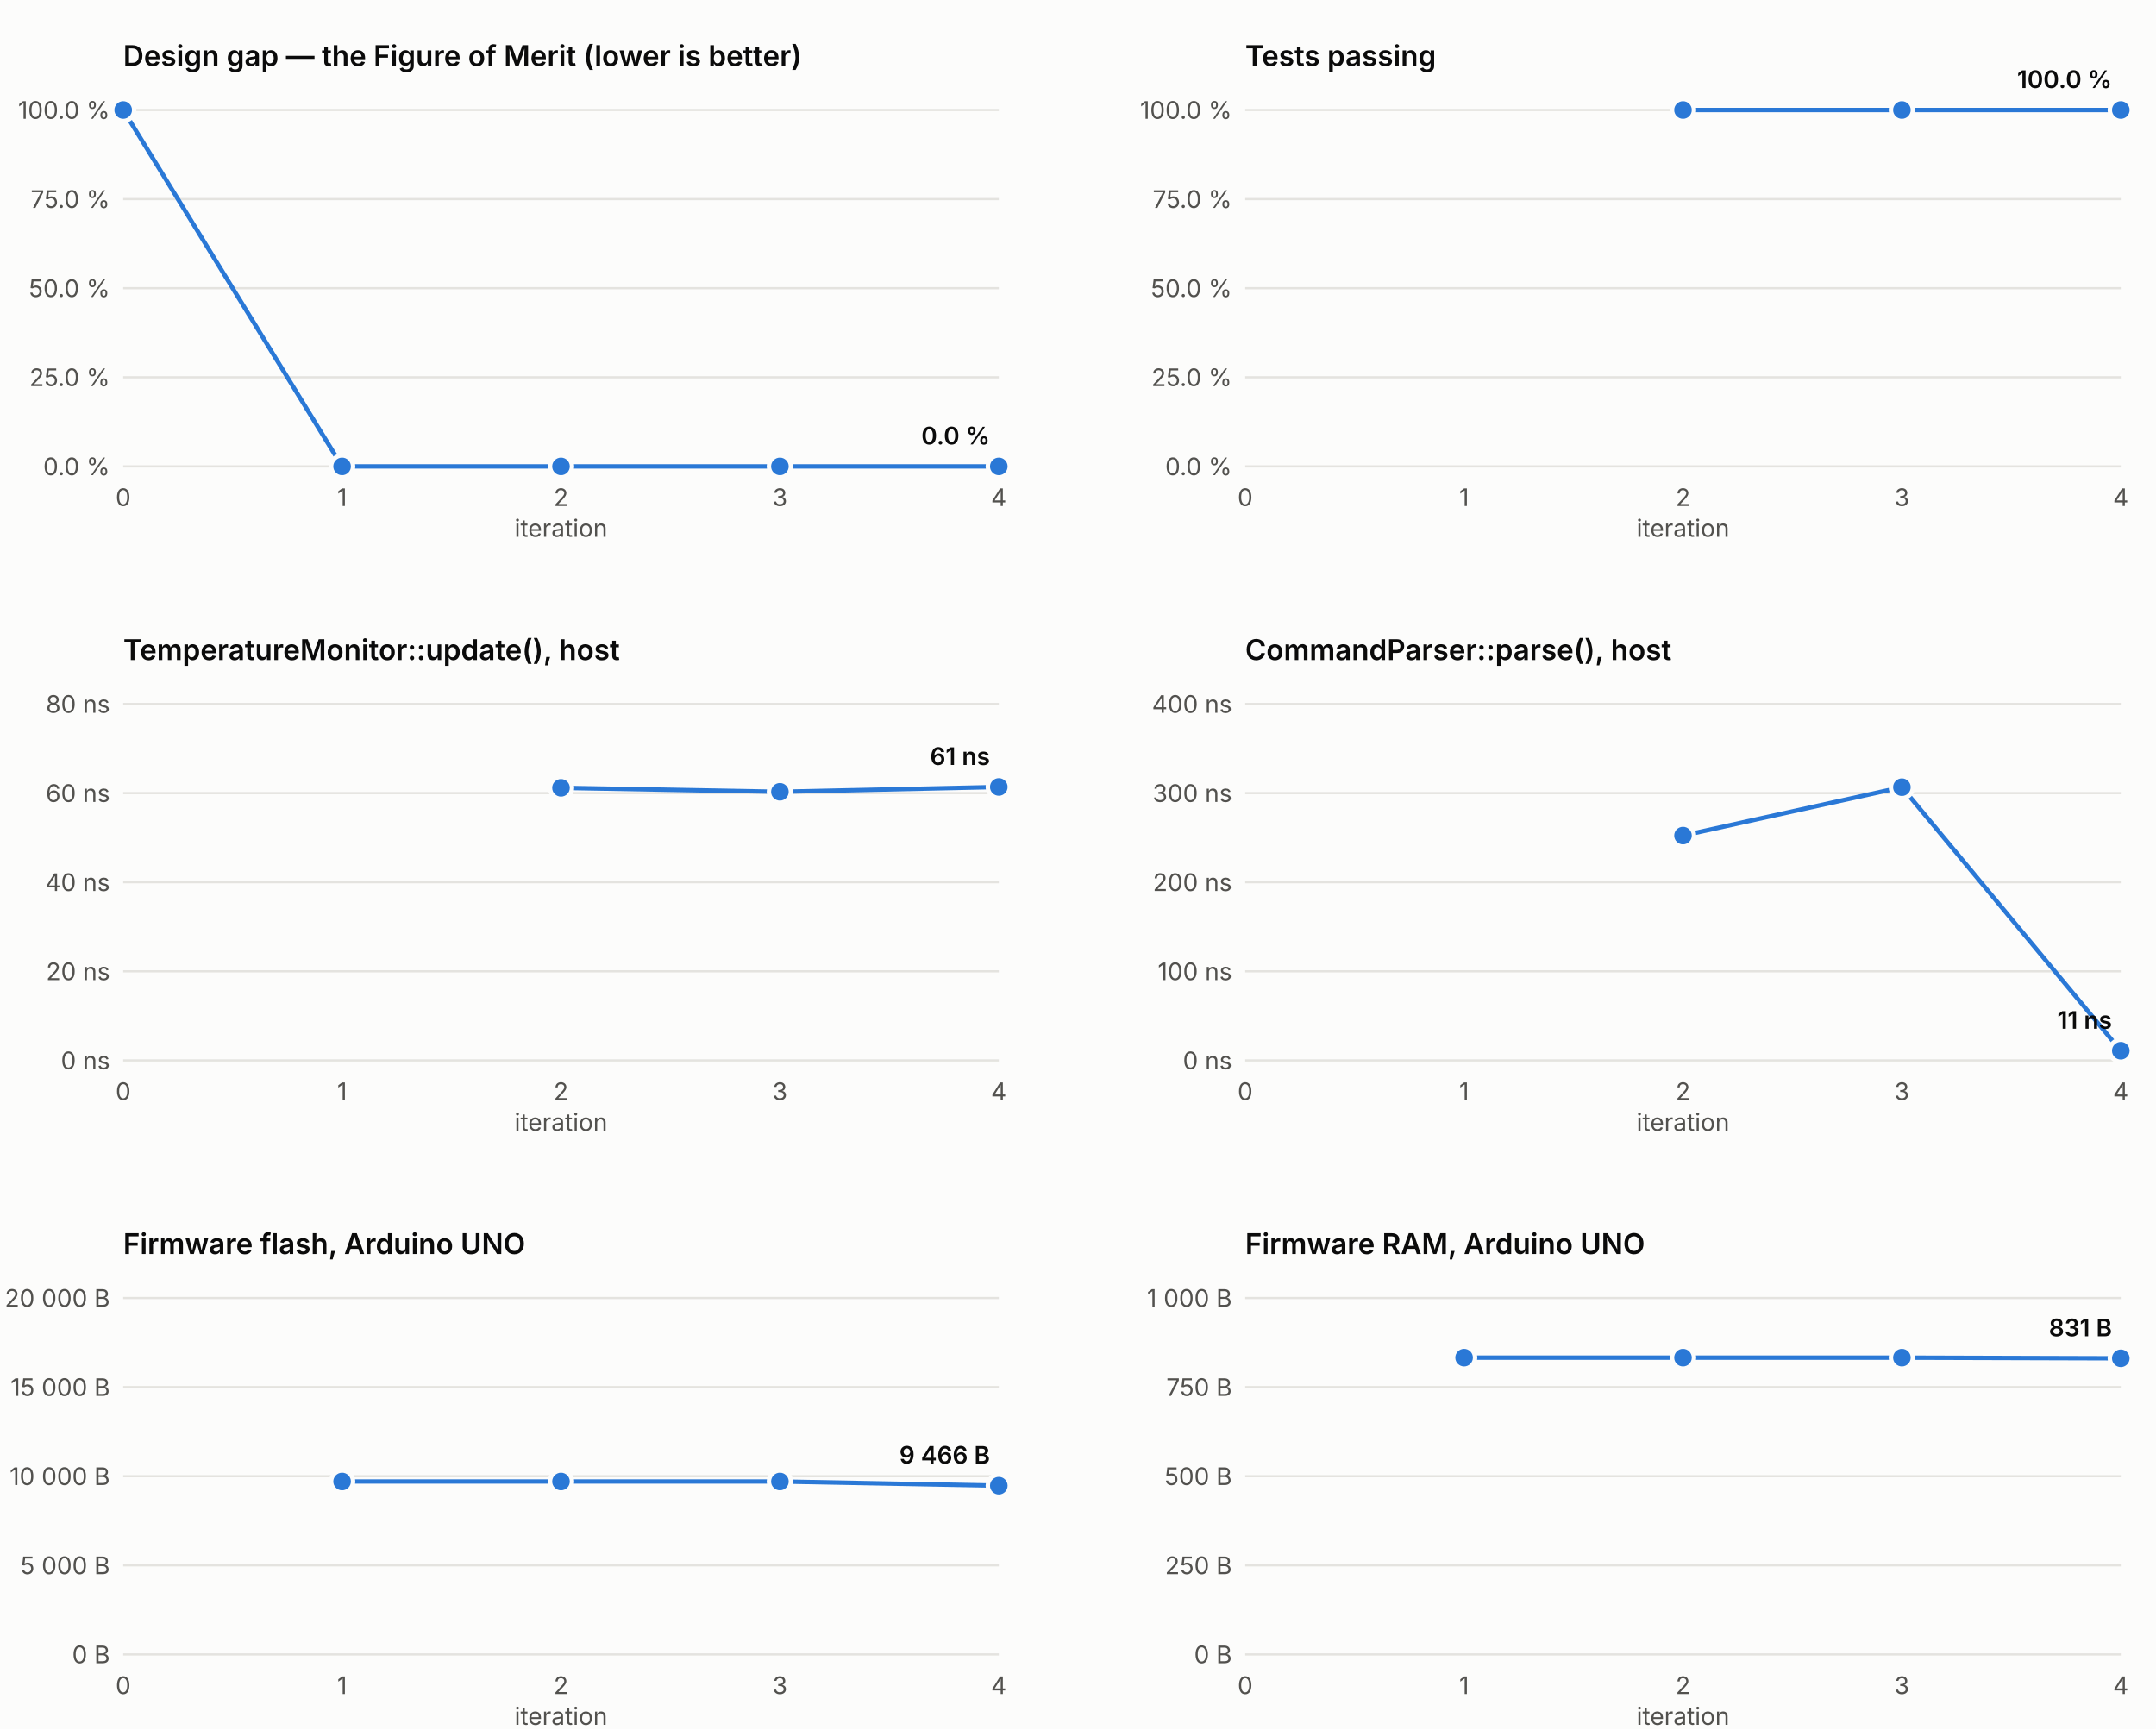
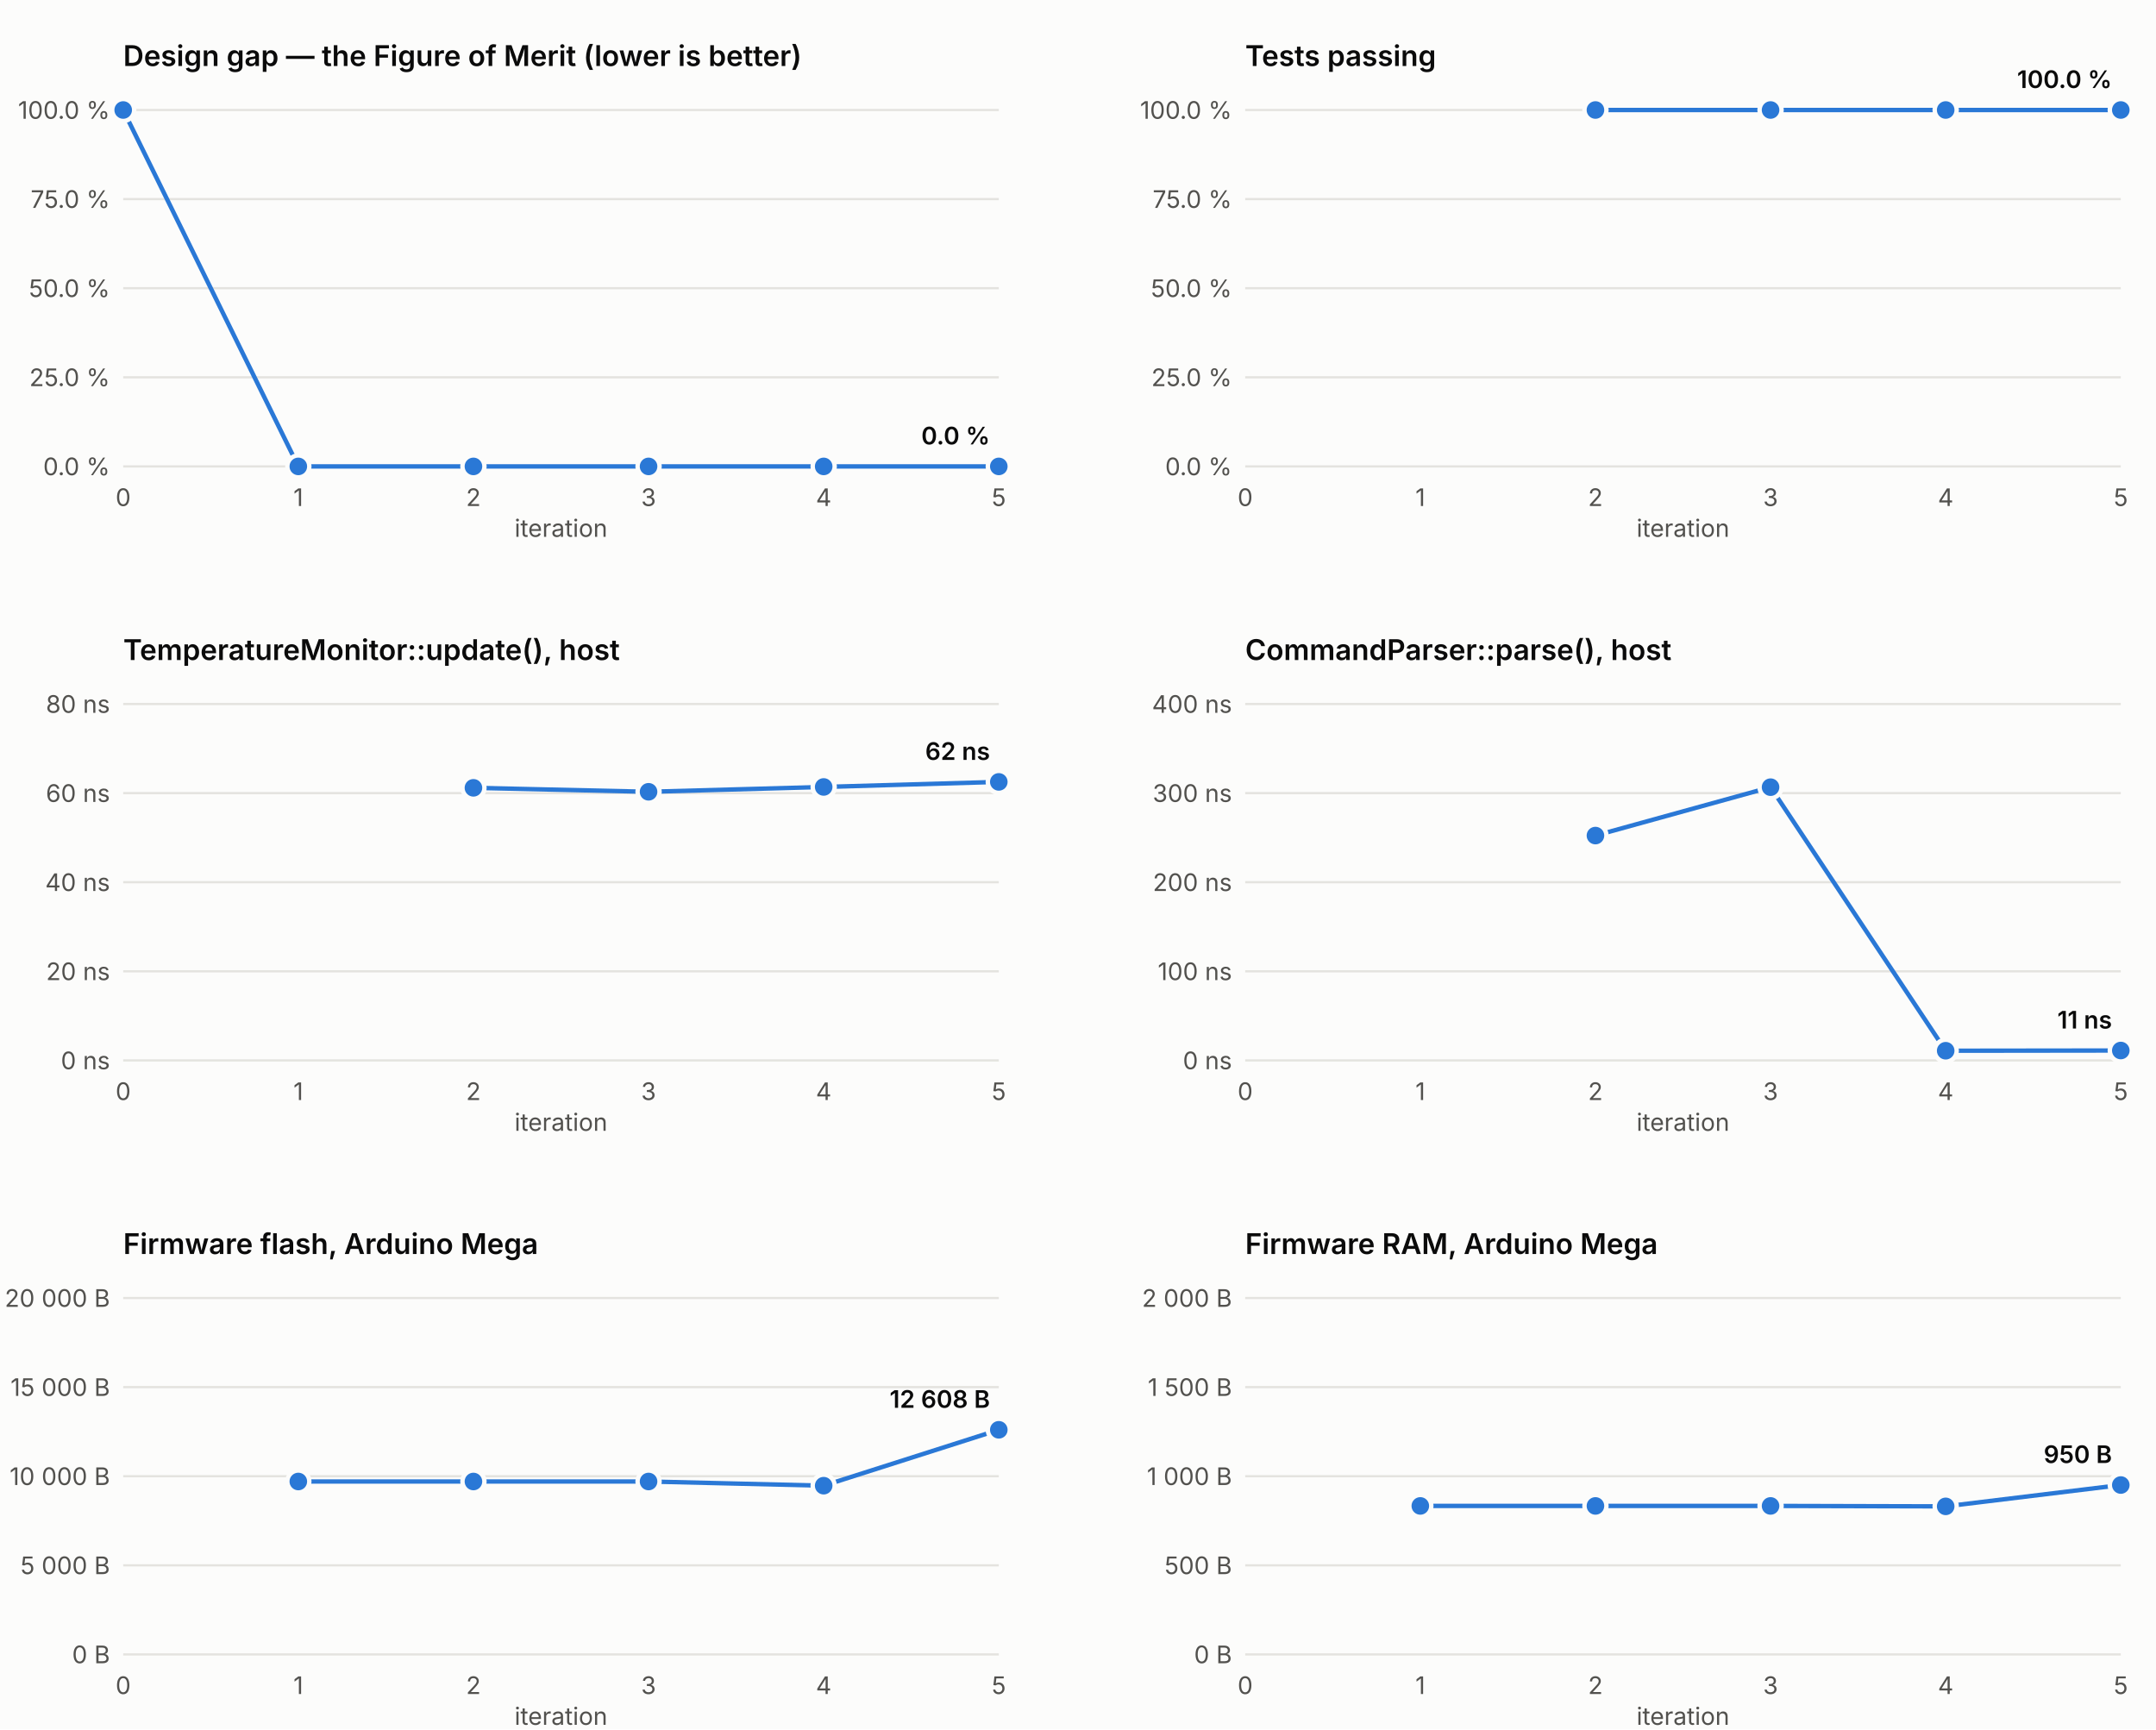
<svg xmlns="http://www.w3.org/2000/svg" width="980" height="786" viewBox="0 0 980 786" font-family="system-ui, -apple-system, Segoe UI, sans-serif">
  <style>.t{fill:#0b0b0b;font-size:13px;font-weight:600}.a{fill:#52514e;font-size:11px}.g{stroke:#e4e3df;stroke-width:1}.l{fill:none;stroke:#2a78d6;stroke-width:2;stroke-linejoin:round}.p{fill:#2a78d6;stroke:#fcfcfb;stroke-width:2}.v{fill:#0b0b0b;font-size:11px;font-weight:600}@media (prefers-color-scheme: dark){.bg{fill:#1a1a19}.t,.v{fill:#f0efec}.a{fill:#c3c2b7}.g{stroke:#3a3a37}.l{stroke:#3987e5}.p{fill:#3987e5;stroke:#1a1a19}}</style>
  <rect class="bg" width="100%" height="100%" fill="#fcfcfb" />
  <text class="t" x="56" y="30">Design gap — the Figure of Merit (lower is better)</text>
  <line class="g" x1="56" x2="454" y1="212.0" y2="212.0" />
  <text class="a" x="50" y="216.0" text-anchor="end">0.0 %</text>
  <line class="g" x1="56" x2="454" y1="171.5" y2="171.5" />
  <text class="a" x="50" y="175.5" text-anchor="end">25.0 %</text>
  <line class="g" x1="56" x2="454" y1="131.0" y2="131.0" />
  <text class="a" x="50" y="135.0" text-anchor="end">50.0 %</text>
  <line class="g" x1="56" x2="454" y1="90.5" y2="90.5" />
  <text class="a" x="50" y="94.5" text-anchor="end">75.0 %</text>
  <line class="g" x1="56" x2="454" y1="50.0" y2="50.0" />
  <text class="a" x="50" y="54.0" text-anchor="end">100.0 %</text>
  <text class="a" x="56.0" y="230" text-anchor="middle">0</text>
-   <text class="a" x="155.5" y="230" text-anchor="middle">1</text>
-   <text class="a" x="255.0" y="230" text-anchor="middle">2</text>
-   <text class="a" x="354.5" y="230" text-anchor="middle">3</text>
-   <text class="a" x="454.0" y="230" text-anchor="middle">4</text>
-   <polyline class="l" points="56.0,50.0 155.5,212.0 255.0,212.0 354.5,212.0 454.0,212.0" />
+   <text class="a" x="135.6" y="230" text-anchor="middle">1</text>
+   <text class="a" x="215.2" y="230" text-anchor="middle">2</text>
+   <text class="a" x="294.8" y="230" text-anchor="middle">3</text>
+   <text class="a" x="374.4" y="230" text-anchor="middle">4</text>
+   <text class="a" x="454.0" y="230" text-anchor="middle">5</text>
+   <polyline class="l" points="56.0,50.0 135.6,212.0 215.2,212.0 294.8,212.0 374.4,212.0 454.0,212.0" />
  <circle class="p" cx="56.0" cy="50.0" r="5" />
-   <circle class="p" cx="155.5" cy="212.0" r="5" />
-   <circle class="p" cx="255.0" cy="212.0" r="5" />
-   <circle class="p" cx="354.5" cy="212.0" r="5" />
+   <circle class="p" cx="135.6" cy="212.0" r="5" />
+   <circle class="p" cx="215.2" cy="212.0" r="5" />
+   <circle class="p" cx="294.8" cy="212.0" r="5" />
+   <circle class="p" cx="374.4" cy="212.0" r="5" />
  <circle class="p" cx="454.0" cy="212.0" r="5" />
  <text class="v" x="450.0" y="202.0" text-anchor="end">0.0 %</text>
  <text class="a" x="255.0" y="244" text-anchor="middle">iteration</text>
  <text class="t" x="566" y="30">Tests passing</text>
  <line class="g" x1="566" x2="964" y1="212.0" y2="212.0" />
  <text class="a" x="560" y="216.0" text-anchor="end">0.0 %</text>
  <line class="g" x1="566" x2="964" y1="171.5" y2="171.5" />
  <text class="a" x="560" y="175.5" text-anchor="end">25.0 %</text>
  <line class="g" x1="566" x2="964" y1="131.0" y2="131.0" />
  <text class="a" x="560" y="135.0" text-anchor="end">50.0 %</text>
  <line class="g" x1="566" x2="964" y1="90.5" y2="90.5" />
  <text class="a" x="560" y="94.5" text-anchor="end">75.0 %</text>
  <line class="g" x1="566" x2="964" y1="50.0" y2="50.0" />
  <text class="a" x="560" y="54.0" text-anchor="end">100.0 %</text>
  <text class="a" x="566.0" y="230" text-anchor="middle">0</text>
-   <text class="a" x="665.5" y="230" text-anchor="middle">1</text>
-   <text class="a" x="765.0" y="230" text-anchor="middle">2</text>
-   <text class="a" x="864.5" y="230" text-anchor="middle">3</text>
-   <text class="a" x="964.0" y="230" text-anchor="middle">4</text>
-   <polyline class="l" points="765.0,50.0 864.5,50.0 964.0,50.0" />
-   <circle class="p" cx="765.0" cy="50.0" r="5" />
-   <circle class="p" cx="864.5" cy="50.0" r="5" />
+   <text class="a" x="645.6" y="230" text-anchor="middle">1</text>
+   <text class="a" x="725.2" y="230" text-anchor="middle">2</text>
+   <text class="a" x="804.8" y="230" text-anchor="middle">3</text>
+   <text class="a" x="884.4" y="230" text-anchor="middle">4</text>
+   <text class="a" x="964.0" y="230" text-anchor="middle">5</text>
+   <polyline class="l" points="725.2,50.0 804.8,50.0 884.4,50.0 964.0,50.0" />
+   <circle class="p" cx="725.2" cy="50.0" r="5" />
+   <circle class="p" cx="804.8" cy="50.0" r="5" />
+   <circle class="p" cx="884.4" cy="50.0" r="5" />
  <circle class="p" cx="964.0" cy="50.0" r="5" />
  <text class="v" x="960.0" y="40.0" text-anchor="end">100.0 %</text>
  <text class="a" x="765.0" y="244" text-anchor="middle">iteration</text>
  <text class="t" x="56" y="300">TemperatureMonitor::update(), host</text>
  <line class="g" x1="56" x2="454" y1="482.0" y2="482.0" />
  <text class="a" x="50" y="486.0" text-anchor="end">0 ns</text>
  <line class="g" x1="56" x2="454" y1="441.5" y2="441.5" />
  <text class="a" x="50" y="445.5" text-anchor="end">20 ns</text>
  <line class="g" x1="56" x2="454" y1="401.0" y2="401.0" />
  <text class="a" x="50" y="405.0" text-anchor="end">40 ns</text>
  <line class="g" x1="56" x2="454" y1="360.5" y2="360.5" />
  <text class="a" x="50" y="364.5" text-anchor="end">60 ns</text>
  <line class="g" x1="56" x2="454" y1="320.0" y2="320.0" />
  <text class="a" x="50" y="324.0" text-anchor="end">80 ns</text>
  <text class="a" x="56.0" y="500" text-anchor="middle">0</text>
-   <text class="a" x="155.5" y="500" text-anchor="middle">1</text>
-   <text class="a" x="255.0" y="500" text-anchor="middle">2</text>
-   <text class="a" x="354.5" y="500" text-anchor="middle">3</text>
-   <text class="a" x="454.0" y="500" text-anchor="middle">4</text>
-   <polyline class="l" points="255.0,358.1 354.5,359.9 454.0,357.7" />
-   <circle class="p" cx="255.0" cy="358.1" r="5" />
-   <circle class="p" cx="354.5" cy="359.9" r="5" />
-   <circle class="p" cx="454.0" cy="357.7" r="5" />
-   <text class="v" x="450.0" y="347.7" text-anchor="end">61 ns</text>
+   <text class="a" x="135.6" y="500" text-anchor="middle">1</text>
+   <text class="a" x="215.2" y="500" text-anchor="middle">2</text>
+   <text class="a" x="294.8" y="500" text-anchor="middle">3</text>
+   <text class="a" x="374.4" y="500" text-anchor="middle">4</text>
+   <text class="a" x="454.0" y="500" text-anchor="middle">5</text>
+   <polyline class="l" points="215.2,358.1 294.8,359.9 374.4,357.7 454.0,355.4" />
+   <circle class="p" cx="215.2" cy="358.1" r="5" />
+   <circle class="p" cx="294.8" cy="359.9" r="5" />
+   <circle class="p" cx="374.4" cy="357.7" r="5" />
+   <circle class="p" cx="454.0" cy="355.4" r="5" />
+   <text class="v" x="450.0" y="345.4" text-anchor="end">62 ns</text>
  <text class="a" x="255.0" y="514" text-anchor="middle">iteration</text>
  <text class="t" x="566" y="300">CommandParser::parse(), host</text>
  <line class="g" x1="566" x2="964" y1="482.0" y2="482.0" />
  <text class="a" x="560" y="486.0" text-anchor="end">0 ns</text>
  <line class="g" x1="566" x2="964" y1="441.5" y2="441.5" />
  <text class="a" x="560" y="445.5" text-anchor="end">100 ns</text>
  <line class="g" x1="566" x2="964" y1="401.0" y2="401.0" />
  <text class="a" x="560" y="405.0" text-anchor="end">200 ns</text>
  <line class="g" x1="566" x2="964" y1="360.5" y2="360.5" />
  <text class="a" x="560" y="364.5" text-anchor="end">300 ns</text>
  <line class="g" x1="566" x2="964" y1="320.0" y2="320.0" />
  <text class="a" x="560" y="324.0" text-anchor="end">400 ns</text>
  <text class="a" x="566.0" y="500" text-anchor="middle">0</text>
-   <text class="a" x="665.5" y="500" text-anchor="middle">1</text>
-   <text class="a" x="765.0" y="500" text-anchor="middle">2</text>
-   <text class="a" x="864.5" y="500" text-anchor="middle">3</text>
-   <text class="a" x="964.0" y="500" text-anchor="middle">4</text>
-   <polyline class="l" points="765.0,379.8 864.5,357.8 964.0,477.6" />
-   <circle class="p" cx="765.0" cy="379.8" r="5" />
-   <circle class="p" cx="864.5" cy="357.8" r="5" />
-   <circle class="p" cx="964.0" cy="477.6" r="5" />
-   <text class="v" x="960.0" y="467.6" text-anchor="end">11 ns</text>
+   <text class="a" x="645.6" y="500" text-anchor="middle">1</text>
+   <text class="a" x="725.2" y="500" text-anchor="middle">2</text>
+   <text class="a" x="804.8" y="500" text-anchor="middle">3</text>
+   <text class="a" x="884.4" y="500" text-anchor="middle">4</text>
+   <text class="a" x="964.0" y="500" text-anchor="middle">5</text>
+   <polyline class="l" points="725.2,379.8 804.8,357.8 884.4,477.6 964.0,477.5" />
+   <circle class="p" cx="725.2" cy="379.8" r="5" />
+   <circle class="p" cx="804.8" cy="357.8" r="5" />
+   <circle class="p" cx="884.4" cy="477.6" r="5" />
+   <circle class="p" cx="964.0" cy="477.5" r="5" />
+   <text class="v" x="960.0" y="467.5" text-anchor="end">11 ns</text>
  <text class="a" x="765.0" y="514" text-anchor="middle">iteration</text>
-   <text class="t" x="56" y="570">Firmware flash, Arduino UNO</text>
+   <text class="t" x="56" y="570">Firmware flash, Arduino Mega</text>
  <line class="g" x1="56" x2="454" y1="752.0" y2="752.0" />
  <text class="a" x="50" y="756.0" text-anchor="end">0 B</text>
  <line class="g" x1="56" x2="454" y1="711.5" y2="711.5" />
  <text class="a" x="50" y="715.5" text-anchor="end">5 000 B</text>
  <line class="g" x1="56" x2="454" y1="671.0" y2="671.0" />
  <text class="a" x="50" y="675.0" text-anchor="end">10 000 B</text>
  <line class="g" x1="56" x2="454" y1="630.5" y2="630.5" />
  <text class="a" x="50" y="634.5" text-anchor="end">15 000 B</text>
  <line class="g" x1="56" x2="454" y1="590.0" y2="590.0" />
  <text class="a" x="50" y="594.0" text-anchor="end">20 000 B</text>
  <text class="a" x="56.0" y="770" text-anchor="middle">0</text>
-   <text class="a" x="155.5" y="770" text-anchor="middle">1</text>
-   <text class="a" x="255.0" y="770" text-anchor="middle">2</text>
-   <text class="a" x="354.5" y="770" text-anchor="middle">3</text>
-   <text class="a" x="454.0" y="770" text-anchor="middle">4</text>
-   <polyline class="l" points="155.5,673.4 255.0,673.4 354.5,673.4 454.0,675.3" />
-   <circle class="p" cx="155.5" cy="673.4" r="5" />
-   <circle class="p" cx="255.0" cy="673.4" r="5" />
-   <circle class="p" cx="354.5" cy="673.4" r="5" />
-   <circle class="p" cx="454.0" cy="675.3" r="5" />
-   <text class="v" x="450.0" y="665.3" text-anchor="end">9 466 B</text>
+   <text class="a" x="135.6" y="770" text-anchor="middle">1</text>
+   <text class="a" x="215.2" y="770" text-anchor="middle">2</text>
+   <text class="a" x="294.8" y="770" text-anchor="middle">3</text>
+   <text class="a" x="374.4" y="770" text-anchor="middle">4</text>
+   <text class="a" x="454.0" y="770" text-anchor="middle">5</text>
+   <polyline class="l" points="135.6,673.4 215.2,673.4 294.8,673.4 374.4,675.3 454.0,649.9" />
+   <circle class="p" cx="135.6" cy="673.4" r="5" />
+   <circle class="p" cx="215.2" cy="673.4" r="5" />
+   <circle class="p" cx="294.8" cy="673.4" r="5" />
+   <circle class="p" cx="374.4" cy="675.3" r="5" />
+   <circle class="p" cx="454.0" cy="649.9" r="5" />
+   <text class="v" x="450.0" y="639.9" text-anchor="end">12 608 B</text>
  <text class="a" x="255.0" y="784" text-anchor="middle">iteration</text>
-   <text class="t" x="566" y="570">Firmware RAM, Arduino UNO</text>
+   <text class="t" x="566" y="570">Firmware RAM, Arduino Mega</text>
  <line class="g" x1="566" x2="964" y1="752.0" y2="752.0" />
  <text class="a" x="560" y="756.0" text-anchor="end">0 B</text>
  <line class="g" x1="566" x2="964" y1="711.5" y2="711.5" />
-   <text class="a" x="560" y="715.5" text-anchor="end">250 B</text>
+   <text class="a" x="560" y="715.5" text-anchor="end">500 B</text>
  <line class="g" x1="566" x2="964" y1="671.0" y2="671.0" />
-   <text class="a" x="560" y="675.0" text-anchor="end">500 B</text>
+   <text class="a" x="560" y="675.0" text-anchor="end">1 000 B</text>
  <line class="g" x1="566" x2="964" y1="630.5" y2="630.5" />
-   <text class="a" x="560" y="634.5" text-anchor="end">750 B</text>
+   <text class="a" x="560" y="634.5" text-anchor="end">1 500 B</text>
  <line class="g" x1="566" x2="964" y1="590.0" y2="590.0" />
-   <text class="a" x="560" y="594.0" text-anchor="end">1 000 B</text>
+   <text class="a" x="560" y="594.0" text-anchor="end">2 000 B</text>
  <text class="a" x="566.0" y="770" text-anchor="middle">0</text>
-   <text class="a" x="665.5" y="770" text-anchor="middle">1</text>
-   <text class="a" x="765.0" y="770" text-anchor="middle">2</text>
-   <text class="a" x="864.5" y="770" text-anchor="middle">3</text>
-   <text class="a" x="964.0" y="770" text-anchor="middle">4</text>
-   <polyline class="l" points="665.5,617.1 765.0,617.1 864.5,617.1 964.0,617.4" />
-   <circle class="p" cx="665.5" cy="617.1" r="5" />
-   <circle class="p" cx="765.0" cy="617.1" r="5" />
-   <circle class="p" cx="864.5" cy="617.1" r="5" />
-   <circle class="p" cx="964.0" cy="617.4" r="5" />
-   <text class="v" x="960.0" y="607.4" text-anchor="end">831 B</text>
+   <text class="a" x="645.6" y="770" text-anchor="middle">1</text>
+   <text class="a" x="725.2" y="770" text-anchor="middle">2</text>
+   <text class="a" x="804.8" y="770" text-anchor="middle">3</text>
+   <text class="a" x="884.4" y="770" text-anchor="middle">4</text>
+   <text class="a" x="964.0" y="770" text-anchor="middle">5</text>
+   <polyline class="l" points="645.6,684.5 725.2,684.5 804.8,684.5 884.4,684.7 964.0,675.0" />
+   <circle class="p" cx="645.6" cy="684.5" r="5" />
+   <circle class="p" cx="725.2" cy="684.5" r="5" />
+   <circle class="p" cx="804.8" cy="684.5" r="5" />
+   <circle class="p" cx="884.4" cy="684.7" r="5" />
+   <circle class="p" cx="964.0" cy="675.0" r="5" />
+   <text class="v" x="960.0" y="665.0" text-anchor="end">950 B</text>
  <text class="a" x="765.0" y="784" text-anchor="middle">iteration</text>
</svg>
